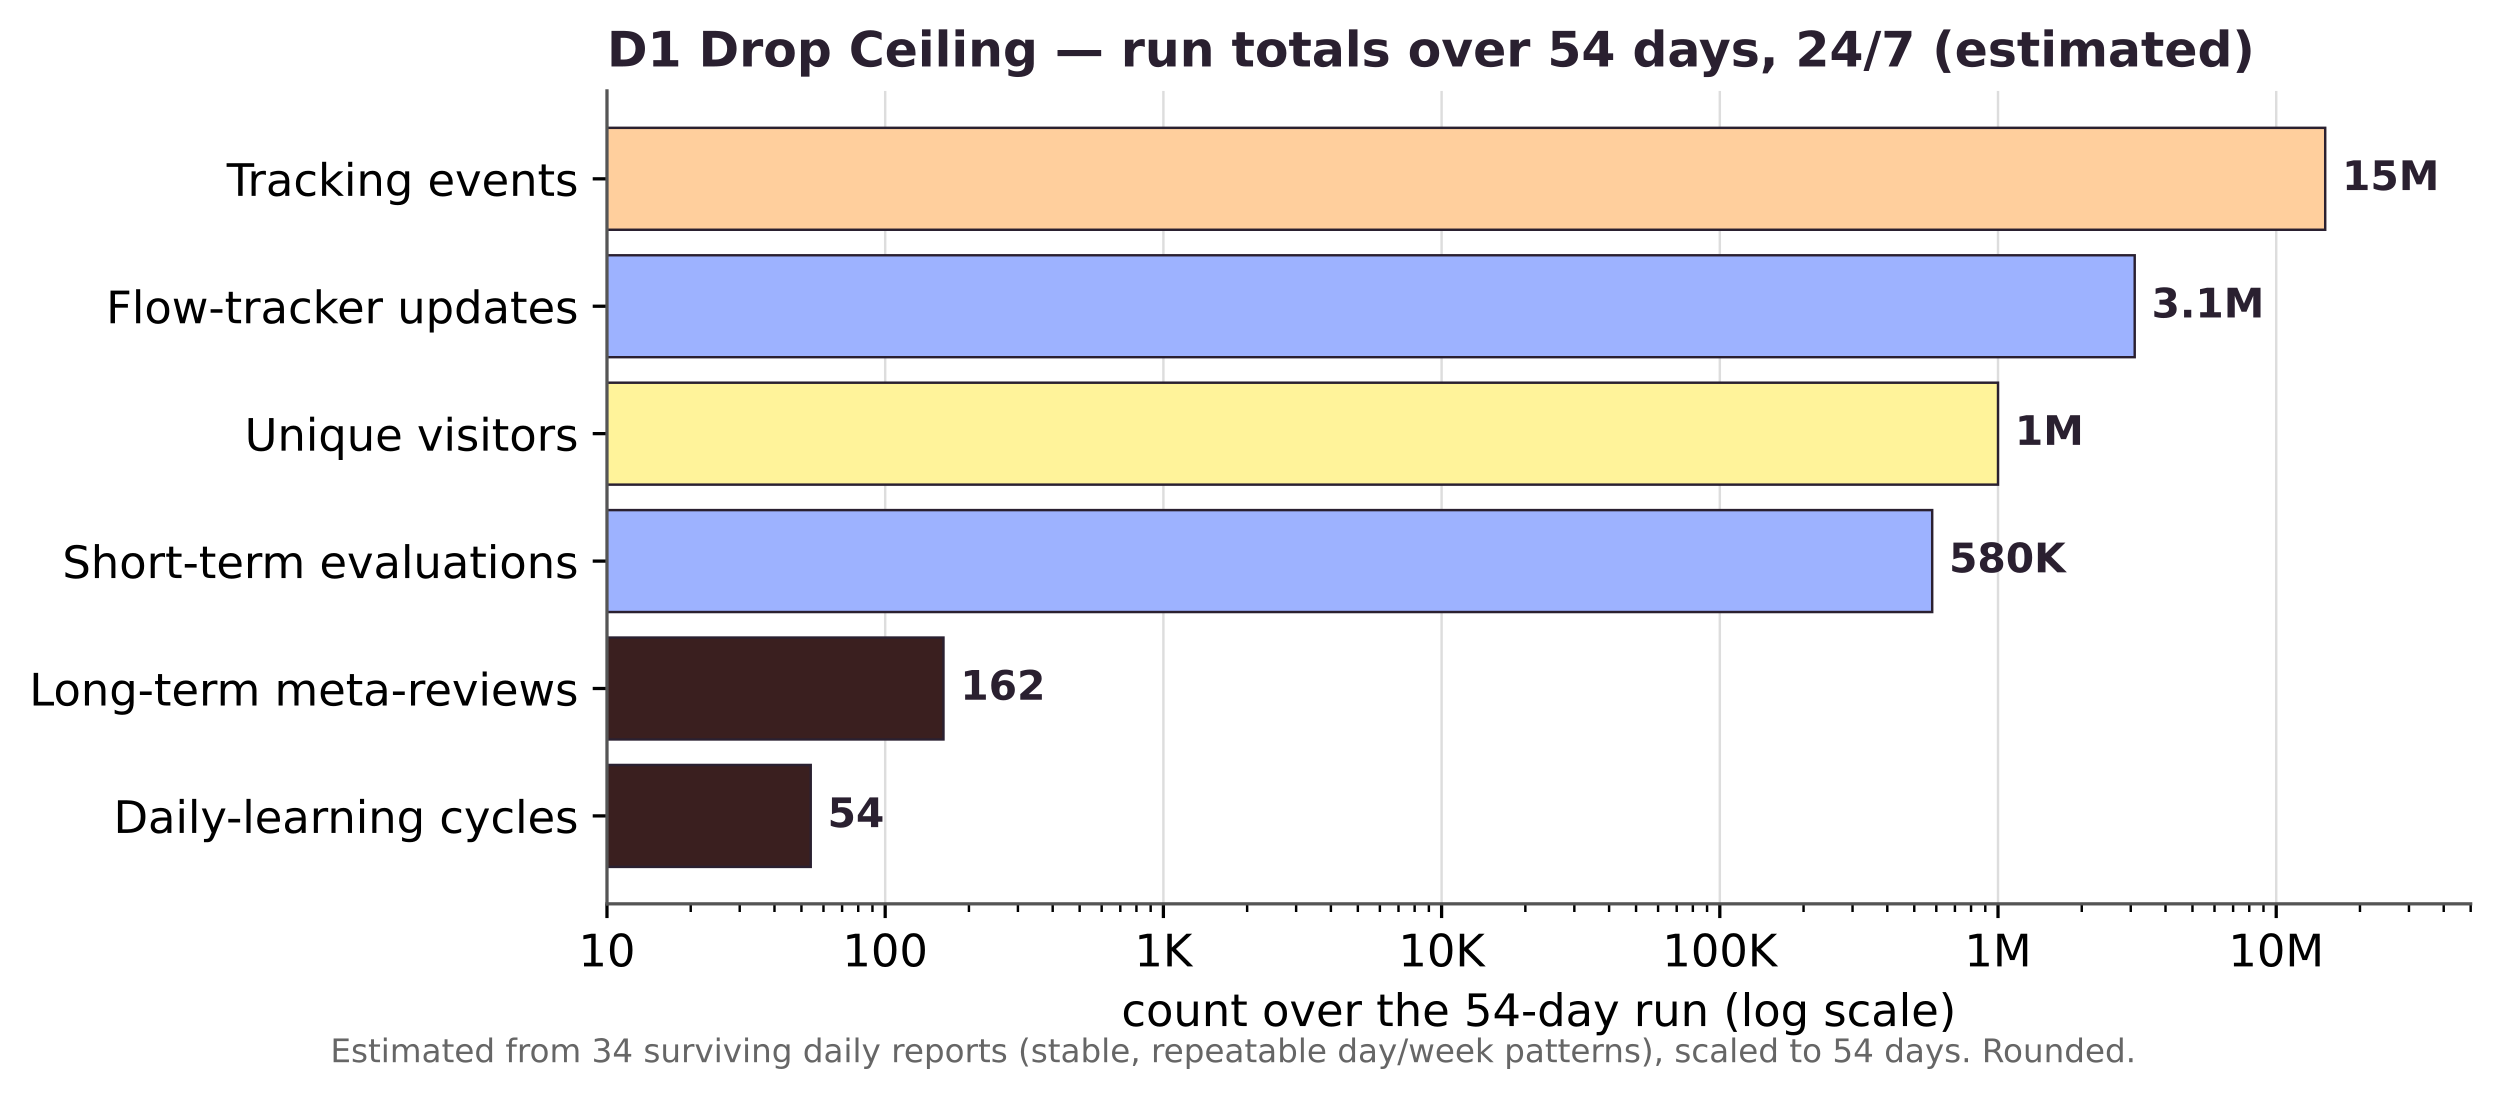
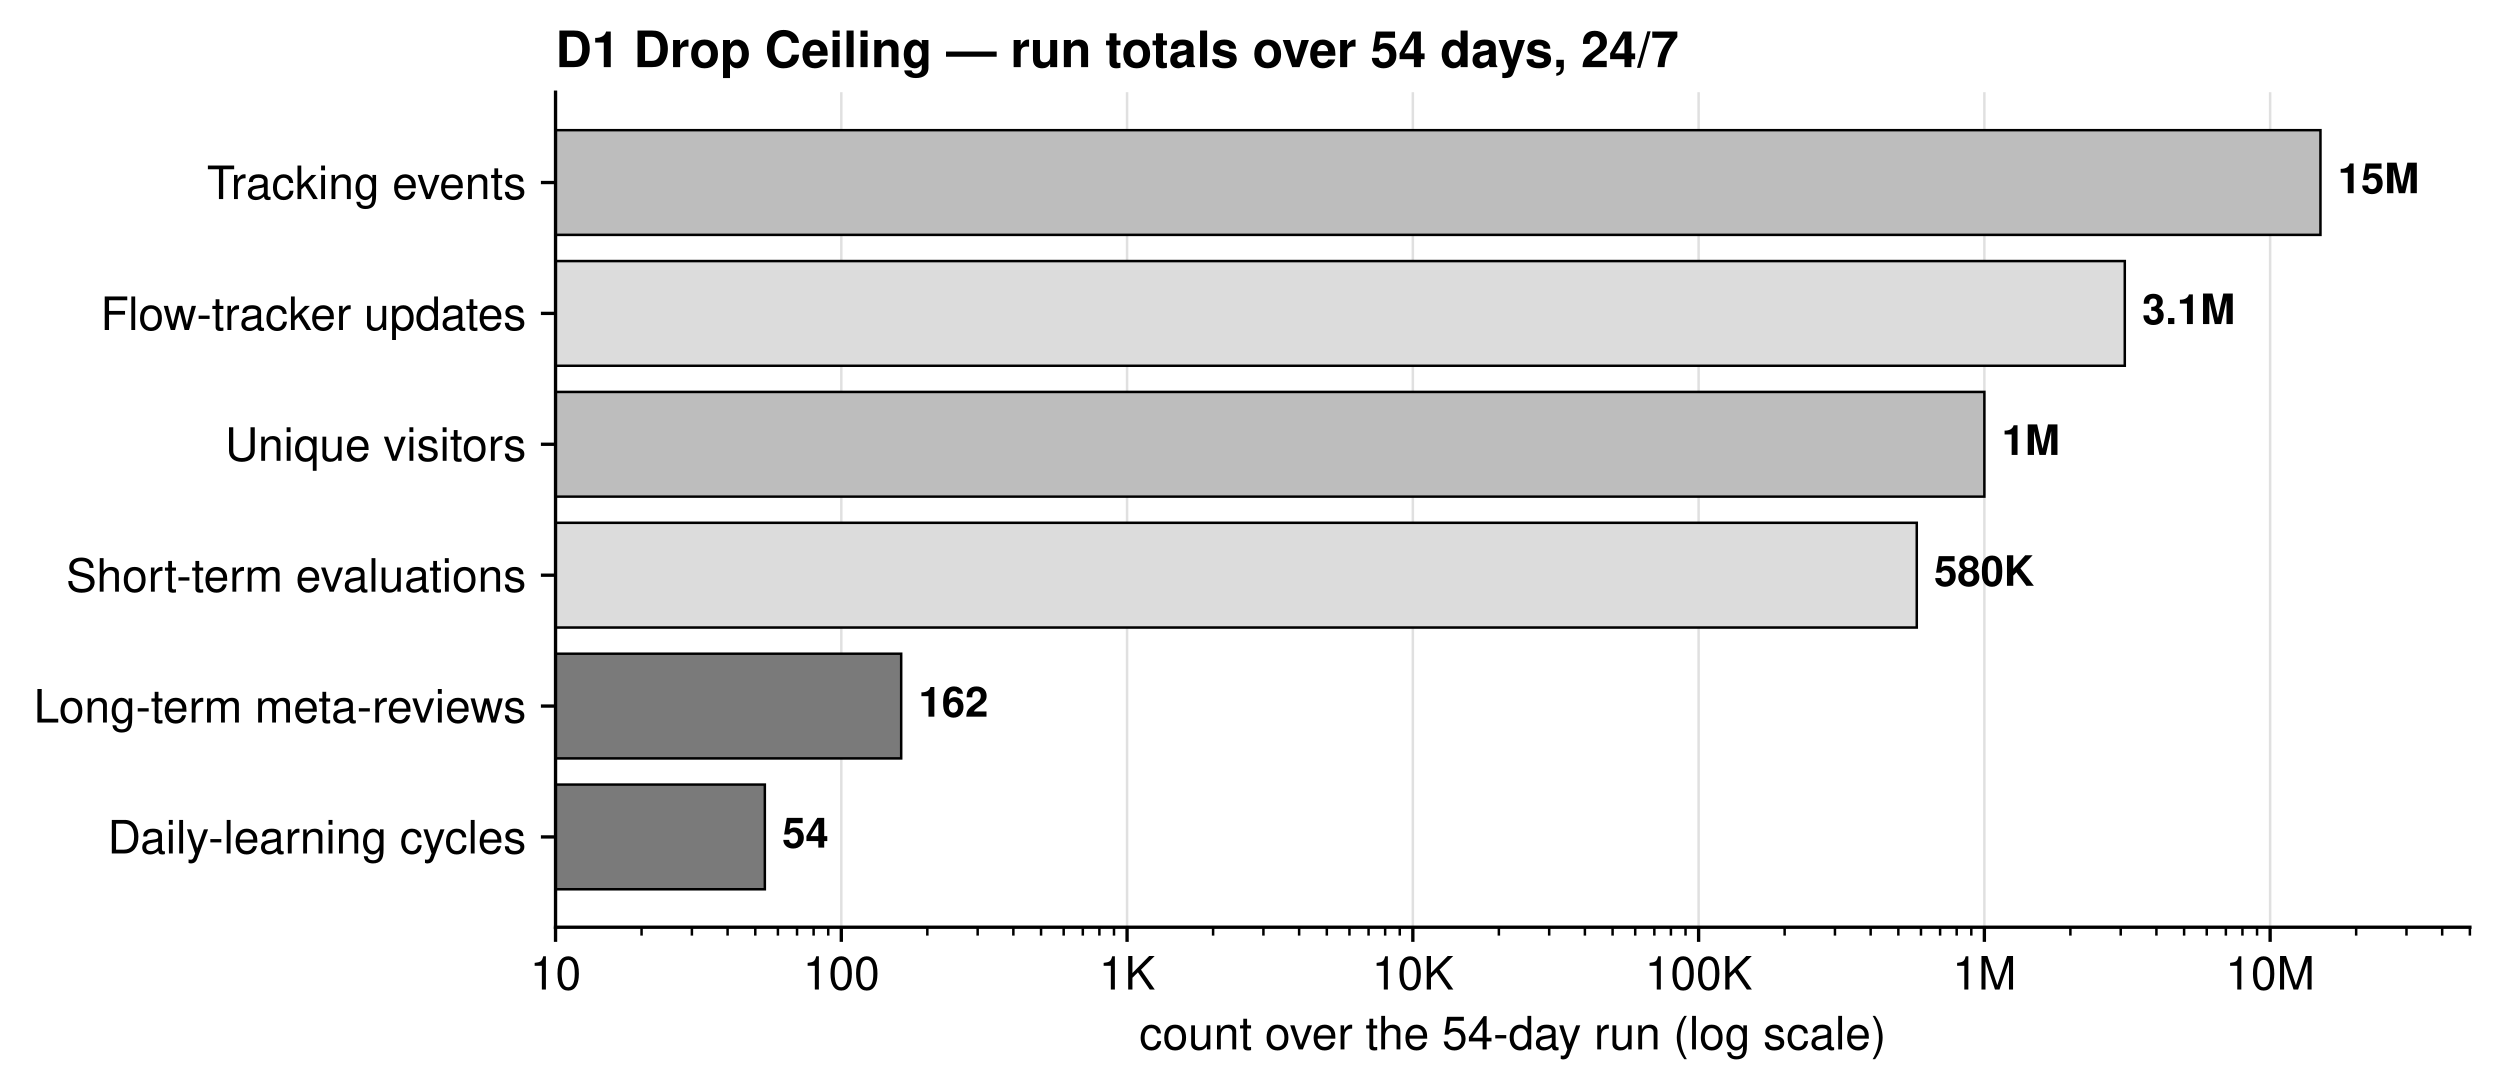
- <svg xmlns="http://www.w3.org/2000/svg" xmlns:xlink="http://www.w3.org/1999/xlink" width="613.78pt" height="269.646pt" viewBox="0 0 613.78 269.646" version="1.1">
+ <svg xmlns="http://www.w3.org/2000/svg" xmlns:xlink="http://www.w3.org/1999/xlink" width="597.545pt" height="260.464pt" viewBox="0 0 597.545 260.464" version="1.1">
  <defs>
    <style type="text/css">*{stroke-linejoin: round; stroke-linecap: butt}</style>
  </defs>
  <g id="figure_1">
    <g id="patch_1">
-       <path d="M 0 269.646  L 613.78 269.646  L 613.78 0  L 0 0  L 0 269.646  z " style="fill: none" />
+       <path d="M 0 260.464  L 597.545 260.464  L 597.545 0  L 0 0  L 0 260.464  z " style="fill: none" />
    </g>
    <g id="axes_1">
      <g id="patch_2">
-         <path d="M 149.02 221.902  L 606.58 221.902  L 606.58 22.318  L 149.02 22.318  L 149.02 221.902  z " style="fill: none" />
+         <path d="M 132.785 221.626  L 590.345 221.626  L 590.345 22.043  L 132.785 22.043  L 132.785 221.626  z " style="fill: none" />
      </g>
      <g id="matplotlib.axis_1">
        <g id="xtick_1">
          <g id="line2d_1">
-             <path d="M 149.02 221.902  L 149.02 22.318  " clip-path="url(#p3f8fee17a5)" style="fill: none; stroke: #dddddd; stroke-width: 0.6; stroke-linecap: square" />
+             <path d="M 132.785 221.626  L 132.785 22.043  " clip-path="url(#p47de873203)" style="fill: none; stroke: #e0e0e0; stroke-width: 0.6; stroke-linecap: square" />
          </g>
          <g id="line2d_2">
            <defs>
-               <path id="m517960b50e" d="M 0 0  L 0 3.5  " style="stroke: #000000; stroke-width: 0.8" />
+               <path id="ma22935eefb" d="M 0 0  L 0 3.5  " style="stroke: #000000; stroke-width: 0.8" />
            </defs>
            <g>
-               <use xlink:href="#m517960b50e" x="149.02" y="221.902" style="stroke: #000000; stroke-width: 0.8" />
+               <use xlink:href="#ma22935eefb" x="132.785" y="221.626" style="stroke: #000000; stroke-width: 0.8" />
            </g>
          </g>
          <g id="text_1">
-             <text style="font: 11px 'DejaVu Sans'; text-anchor: middle" x="149.02" y="237.26" transform="rotate(-0 149.0205 237.2604)">10</text>
+             <text style="font: 11px 'Helvetica'; text-anchor: middle" x="132.785" y="236.517" transform="rotate(-0 132.7852 236.5173)">10</text>
          </g>
        </g>
        <g id="xtick_2">
          <g id="line2d_3">
-             <path d="M 217.324 221.902  L 217.324 22.318  " clip-path="url(#p3f8fee17a5)" style="fill: none; stroke: #dddddd; stroke-width: 0.6; stroke-linecap: square" />
+             <path d="M 201.088 221.626  L 201.088 22.043  " clip-path="url(#p47de873203)" style="fill: none; stroke: #e0e0e0; stroke-width: 0.6; stroke-linecap: square" />
          </g>
          <g id="line2d_4">
            <g>
-               <use xlink:href="#m517960b50e" x="217.324" y="221.902" style="stroke: #000000; stroke-width: 0.8" />
+               <use xlink:href="#ma22935eefb" x="201.088" y="221.626" style="stroke: #000000; stroke-width: 0.8" />
            </g>
          </g>
          <g id="text_2">
-             <text style="font: 11px 'DejaVu Sans'; text-anchor: middle" x="217.324" y="237.26" transform="rotate(-0 217.3235 237.2604)">100</text>
+             <text style="font: 11px 'Helvetica'; text-anchor: middle" x="201.088" y="236.517" transform="rotate(-0 201.0882 236.5173)">100</text>
          </g>
        </g>
        <g id="xtick_3">
          <g id="line2d_5">
-             <path d="M 285.627 221.902  L 285.627 22.318  " clip-path="url(#p3f8fee17a5)" style="fill: none; stroke: #dddddd; stroke-width: 0.6; stroke-linecap: square" />
+             <path d="M 269.391 221.626  L 269.391 22.043  " clip-path="url(#p47de873203)" style="fill: none; stroke: #e0e0e0; stroke-width: 0.6; stroke-linecap: square" />
          </g>
          <g id="line2d_6">
            <g>
-               <use xlink:href="#m517960b50e" x="285.627" y="221.902" style="stroke: #000000; stroke-width: 0.8" />
+               <use xlink:href="#ma22935eefb" x="269.391" y="221.626" style="stroke: #000000; stroke-width: 0.8" />
            </g>
          </g>
          <g id="text_3">
-             <text style="font: 11px 'DejaVu Sans'; text-anchor: middle" x="285.627" y="237.26" transform="rotate(-0 285.6265 237.2604)">1K</text>
+             <text style="font: 11px 'Helvetica'; text-anchor: middle" x="269.391" y="236.517" transform="rotate(-0 269.3912 236.5173)">1K</text>
          </g>
        </g>
        <g id="xtick_4">
          <g id="line2d_7">
-             <path d="M 353.93 221.902  L 353.93 22.318  " clip-path="url(#p3f8fee17a5)" style="fill: none; stroke: #dddddd; stroke-width: 0.6; stroke-linecap: square" />
+             <path d="M 337.694 221.626  L 337.694 22.043  " clip-path="url(#p47de873203)" style="fill: none; stroke: #e0e0e0; stroke-width: 0.6; stroke-linecap: square" />
          </g>
          <g id="line2d_8">
            <g>
-               <use xlink:href="#m517960b50e" x="353.93" y="221.902" style="stroke: #000000; stroke-width: 0.8" />
+               <use xlink:href="#ma22935eefb" x="337.694" y="221.626" style="stroke: #000000; stroke-width: 0.8" />
            </g>
          </g>
          <g id="text_4">
-             <text style="font: 11px 'DejaVu Sans'; text-anchor: middle" x="353.93" y="237.26" transform="rotate(-0 353.9296 237.2604)">10K</text>
+             <text style="font: 11px 'Helvetica'; text-anchor: middle" x="337.694" y="236.517" transform="rotate(-0 337.6943 236.5173)">10K</text>
          </g>
        </g>
        <g id="xtick_5">
          <g id="line2d_9">
-             <path d="M 422.233 221.902  L 422.233 22.318  " clip-path="url(#p3f8fee17a5)" style="fill: none; stroke: #dddddd; stroke-width: 0.6; stroke-linecap: square" />
+             <path d="M 405.997 221.626  L 405.997 22.043  " clip-path="url(#p47de873203)" style="fill: none; stroke: #e0e0e0; stroke-width: 0.6; stroke-linecap: square" />
          </g>
          <g id="line2d_10">
            <g>
-               <use xlink:href="#m517960b50e" x="422.233" y="221.902" style="stroke: #000000; stroke-width: 0.8" />
+               <use xlink:href="#ma22935eefb" x="405.997" y="221.626" style="stroke: #000000; stroke-width: 0.8" />
            </g>
          </g>
          <g id="text_5">
-             <text style="font: 11px 'DejaVu Sans'; text-anchor: middle" x="422.233" y="237.26" transform="rotate(-0 422.2326 237.2604)">100K</text>
+             <text style="font: 11px 'Helvetica'; text-anchor: middle" x="405.997" y="236.517" transform="rotate(-0 405.9973 236.5173)">100K</text>
          </g>
        </g>
        <g id="xtick_6">
          <g id="line2d_11">
-             <path d="M 490.536 221.902  L 490.536 22.318  " clip-path="url(#p3f8fee17a5)" style="fill: none; stroke: #dddddd; stroke-width: 0.6; stroke-linecap: square" />
+             <path d="M 474.3 221.626  L 474.3 22.043  " clip-path="url(#p47de873203)" style="fill: none; stroke: #e0e0e0; stroke-width: 0.6; stroke-linecap: square" />
          </g>
          <g id="line2d_12">
            <g>
-               <use xlink:href="#m517960b50e" x="490.536" y="221.902" style="stroke: #000000; stroke-width: 0.8" />
+               <use xlink:href="#ma22935eefb" x="474.3" y="221.626" style="stroke: #000000; stroke-width: 0.8" />
            </g>
          </g>
          <g id="text_6">
-             <text style="font: 11px 'DejaVu Sans'; text-anchor: middle" x="490.536" y="237.26" transform="rotate(-0 490.5357 237.2604)">1M</text>
+             <text style="font: 11px 'Helvetica'; text-anchor: middle" x="474.3" y="236.517" transform="rotate(-0 474.3003 236.5173)">1M</text>
          </g>
        </g>
        <g id="xtick_7">
          <g id="line2d_13">
-             <path d="M 558.839 221.902  L 558.839 22.318  " clip-path="url(#p3f8fee17a5)" style="fill: none; stroke: #dddddd; stroke-width: 0.6; stroke-linecap: square" />
+             <path d="M 542.603 221.626  L 542.603 22.043  " clip-path="url(#p47de873203)" style="fill: none; stroke: #e0e0e0; stroke-width: 0.6; stroke-linecap: square" />
          </g>
          <g id="line2d_14">
            <g>
-               <use xlink:href="#m517960b50e" x="558.839" y="221.902" style="stroke: #000000; stroke-width: 0.8" />
+               <use xlink:href="#ma22935eefb" x="542.603" y="221.626" style="stroke: #000000; stroke-width: 0.8" />
            </g>
          </g>
          <g id="text_7">
-             <text style="font: 11px 'DejaVu Sans'; text-anchor: middle" x="558.839" y="237.26" transform="rotate(-0 558.8387 237.2604)">10M</text>
+             <text style="font: 11px 'Helvetica'; text-anchor: middle" x="542.603" y="236.517" transform="rotate(-0 542.6034 236.5173)">10M</text>
          </g>
        </g>
        <g id="xtick_8">
          <g id="line2d_15">
            <defs>
-               <path id="m221839510a" d="M 0 0  L 0 2  " style="stroke: #000000; stroke-width: 0.6" />
+               <path id="m57dfa72555" d="M 0 0  L 0 2  " style="stroke: #000000; stroke-width: 0.6" />
            </defs>
            <g>
-               <use xlink:href="#m221839510a" x="169.582" y="221.902" style="stroke: #000000; stroke-width: 0.6" />
+               <use xlink:href="#m57dfa72555" x="153.346" y="221.626" style="stroke: #000000; stroke-width: 0.6" />
            </g>
          </g>
        </g>
        <g id="xtick_9">
          <g id="line2d_16">
            <g>
-               <use xlink:href="#m221839510a" x="181.609" y="221.902" style="stroke: #000000; stroke-width: 0.6" />
+               <use xlink:href="#m57dfa72555" x="165.374" y="221.626" style="stroke: #000000; stroke-width: 0.6" />
            </g>
          </g>
        </g>
        <g id="xtick_10">
          <g id="line2d_17">
            <g>
-               <use xlink:href="#m221839510a" x="190.143" y="221.902" style="stroke: #000000; stroke-width: 0.6" />
+               <use xlink:href="#m57dfa72555" x="173.908" y="221.626" style="stroke: #000000; stroke-width: 0.6" />
            </g>
          </g>
        </g>
        <g id="xtick_11">
          <g id="line2d_18">
            <g>
-               <use xlink:href="#m221839510a" x="196.762" y="221.902" style="stroke: #000000; stroke-width: 0.6" />
+               <use xlink:href="#m57dfa72555" x="180.527" y="221.626" style="stroke: #000000; stroke-width: 0.6" />
            </g>
          </g>
        </g>
        <g id="xtick_12">
          <g id="line2d_19">
            <g>
-               <use xlink:href="#m221839510a" x="202.171" y="221.902" style="stroke: #000000; stroke-width: 0.6" />
+               <use xlink:href="#m57dfa72555" x="185.935" y="221.626" style="stroke: #000000; stroke-width: 0.6" />
            </g>
          </g>
        </g>
        <g id="xtick_13">
          <g id="line2d_20">
            <g>
-               <use xlink:href="#m221839510a" x="206.743" y="221.902" style="stroke: #000000; stroke-width: 0.6" />
+               <use xlink:href="#m57dfa72555" x="190.508" y="221.626" style="stroke: #000000; stroke-width: 0.6" />
            </g>
          </g>
        </g>
        <g id="xtick_14">
          <g id="line2d_21">
            <g>
-               <use xlink:href="#m221839510a" x="210.704" y="221.902" style="stroke: #000000; stroke-width: 0.6" />
+               <use xlink:href="#m57dfa72555" x="194.469" y="221.626" style="stroke: #000000; stroke-width: 0.6" />
            </g>
          </g>
        </g>
        <g id="xtick_15">
          <g id="line2d_22">
            <g>
-               <use xlink:href="#m221839510a" x="214.198" y="221.902" style="stroke: #000000; stroke-width: 0.6" />
+               <use xlink:href="#m57dfa72555" x="197.963" y="221.626" style="stroke: #000000; stroke-width: 0.6" />
            </g>
          </g>
        </g>
        <g id="xtick_16">
          <g id="line2d_23">
            <g>
-               <use xlink:href="#m221839510a" x="237.885" y="221.902" style="stroke: #000000; stroke-width: 0.6" />
+               <use xlink:href="#m57dfa72555" x="221.649" y="221.626" style="stroke: #000000; stroke-width: 0.6" />
            </g>
          </g>
        </g>
        <g id="xtick_17">
          <g id="line2d_24">
            <g>
-               <use xlink:href="#m221839510a" x="249.912" y="221.902" style="stroke: #000000; stroke-width: 0.6" />
+               <use xlink:href="#m57dfa72555" x="233.677" y="221.626" style="stroke: #000000; stroke-width: 0.6" />
            </g>
          </g>
        </g>
        <g id="xtick_18">
          <g id="line2d_25">
            <g>
-               <use xlink:href="#m221839510a" x="258.446" y="221.902" style="stroke: #000000; stroke-width: 0.6" />
+               <use xlink:href="#m57dfa72555" x="242.211" y="221.626" style="stroke: #000000; stroke-width: 0.6" />
            </g>
          </g>
        </g>
        <g id="xtick_19">
          <g id="line2d_26">
            <g>
-               <use xlink:href="#m221839510a" x="265.065" y="221.902" style="stroke: #000000; stroke-width: 0.6" />
+               <use xlink:href="#m57dfa72555" x="248.83" y="221.626" style="stroke: #000000; stroke-width: 0.6" />
            </g>
          </g>
        </g>
        <g id="xtick_20">
          <g id="line2d_27">
            <g>
-               <use xlink:href="#m221839510a" x="270.474" y="221.902" style="stroke: #000000; stroke-width: 0.6" />
+               <use xlink:href="#m57dfa72555" x="254.238" y="221.626" style="stroke: #000000; stroke-width: 0.6" />
            </g>
          </g>
        </g>
        <g id="xtick_21">
          <g id="line2d_28">
            <g>
-               <use xlink:href="#m221839510a" x="275.046" y="221.902" style="stroke: #000000; stroke-width: 0.6" />
+               <use xlink:href="#m57dfa72555" x="258.811" y="221.626" style="stroke: #000000; stroke-width: 0.6" />
            </g>
          </g>
        </g>
        <g id="xtick_22">
          <g id="line2d_29">
            <g>
-               <use xlink:href="#m221839510a" x="279.007" y="221.902" style="stroke: #000000; stroke-width: 0.6" />
+               <use xlink:href="#m57dfa72555" x="262.772" y="221.626" style="stroke: #000000; stroke-width: 0.6" />
            </g>
          </g>
        </g>
        <g id="xtick_23">
          <g id="line2d_30">
            <g>
-               <use xlink:href="#m221839510a" x="282.501" y="221.902" style="stroke: #000000; stroke-width: 0.6" />
+               <use xlink:href="#m57dfa72555" x="266.266" y="221.626" style="stroke: #000000; stroke-width: 0.6" />
            </g>
          </g>
        </g>
        <g id="xtick_24">
          <g id="line2d_31">
            <g>
-               <use xlink:href="#m221839510a" x="306.188" y="221.902" style="stroke: #000000; stroke-width: 0.6" />
+               <use xlink:href="#m57dfa72555" x="289.952" y="221.626" style="stroke: #000000; stroke-width: 0.6" />
            </g>
          </g>
        </g>
        <g id="xtick_25">
          <g id="line2d_32">
            <g>
-               <use xlink:href="#m221839510a" x="318.215" y="221.902" style="stroke: #000000; stroke-width: 0.6" />
+               <use xlink:href="#m57dfa72555" x="301.98" y="221.626" style="stroke: #000000; stroke-width: 0.6" />
            </g>
          </g>
        </g>
        <g id="xtick_26">
          <g id="line2d_33">
            <g>
-               <use xlink:href="#m221839510a" x="326.749" y="221.902" style="stroke: #000000; stroke-width: 0.6" />
+               <use xlink:href="#m57dfa72555" x="310.514" y="221.626" style="stroke: #000000; stroke-width: 0.6" />
            </g>
          </g>
        </g>
        <g id="xtick_27">
          <g id="line2d_34">
            <g>
-               <use xlink:href="#m221839510a" x="333.368" y="221.902" style="stroke: #000000; stroke-width: 0.6" />
+               <use xlink:href="#m57dfa72555" x="317.133" y="221.626" style="stroke: #000000; stroke-width: 0.6" />
            </g>
          </g>
        </g>
        <g id="xtick_28">
          <g id="line2d_35">
            <g>
-               <use xlink:href="#m221839510a" x="338.777" y="221.902" style="stroke: #000000; stroke-width: 0.6" />
+               <use xlink:href="#m57dfa72555" x="322.541" y="221.626" style="stroke: #000000; stroke-width: 0.6" />
            </g>
          </g>
        </g>
        <g id="xtick_29">
          <g id="line2d_36">
            <g>
-               <use xlink:href="#m221839510a" x="343.349" y="221.902" style="stroke: #000000; stroke-width: 0.6" />
+               <use xlink:href="#m57dfa72555" x="327.114" y="221.626" style="stroke: #000000; stroke-width: 0.6" />
            </g>
          </g>
        </g>
        <g id="xtick_30">
          <g id="line2d_37">
            <g>
-               <use xlink:href="#m221839510a" x="347.31" y="221.902" style="stroke: #000000; stroke-width: 0.6" />
+               <use xlink:href="#m57dfa72555" x="331.075" y="221.626" style="stroke: #000000; stroke-width: 0.6" />
            </g>
          </g>
        </g>
        <g id="xtick_31">
          <g id="line2d_38">
            <g>
-               <use xlink:href="#m221839510a" x="350.804" y="221.902" style="stroke: #000000; stroke-width: 0.6" />
+               <use xlink:href="#m57dfa72555" x="334.569" y="221.626" style="stroke: #000000; stroke-width: 0.6" />
            </g>
          </g>
        </g>
        <g id="xtick_32">
          <g id="line2d_39">
            <g>
-               <use xlink:href="#m221839510a" x="374.491" y="221.902" style="stroke: #000000; stroke-width: 0.6" />
+               <use xlink:href="#m57dfa72555" x="358.256" y="221.626" style="stroke: #000000; stroke-width: 0.6" />
            </g>
          </g>
        </g>
        <g id="xtick_33">
          <g id="line2d_40">
            <g>
-               <use xlink:href="#m221839510a" x="386.518" y="221.902" style="stroke: #000000; stroke-width: 0.6" />
+               <use xlink:href="#m57dfa72555" x="370.283" y="221.626" style="stroke: #000000; stroke-width: 0.6" />
            </g>
          </g>
        </g>
        <g id="xtick_34">
          <g id="line2d_41">
            <g>
-               <use xlink:href="#m221839510a" x="395.052" y="221.902" style="stroke: #000000; stroke-width: 0.6" />
+               <use xlink:href="#m57dfa72555" x="378.817" y="221.626" style="stroke: #000000; stroke-width: 0.6" />
            </g>
          </g>
        </g>
        <g id="xtick_35">
          <g id="line2d_42">
            <g>
-               <use xlink:href="#m221839510a" x="401.671" y="221.902" style="stroke: #000000; stroke-width: 0.6" />
+               <use xlink:href="#m57dfa72555" x="385.436" y="221.626" style="stroke: #000000; stroke-width: 0.6" />
            </g>
          </g>
        </g>
        <g id="xtick_36">
          <g id="line2d_43">
            <g>
-               <use xlink:href="#m221839510a" x="407.08" y="221.902" style="stroke: #000000; stroke-width: 0.6" />
+               <use xlink:href="#m57dfa72555" x="390.844" y="221.626" style="stroke: #000000; stroke-width: 0.6" />
            </g>
          </g>
        </g>
        <g id="xtick_37">
          <g id="line2d_44">
            <g>
-               <use xlink:href="#m221839510a" x="411.652" y="221.902" style="stroke: #000000; stroke-width: 0.6" />
+               <use xlink:href="#m57dfa72555" x="395.417" y="221.626" style="stroke: #000000; stroke-width: 0.6" />
            </g>
          </g>
        </g>
        <g id="xtick_38">
          <g id="line2d_45">
            <g>
-               <use xlink:href="#m221839510a" x="415.613" y="221.902" style="stroke: #000000; stroke-width: 0.6" />
+               <use xlink:href="#m57dfa72555" x="399.378" y="221.626" style="stroke: #000000; stroke-width: 0.6" />
            </g>
          </g>
        </g>
        <g id="xtick_39">
          <g id="line2d_46">
            <g>
-               <use xlink:href="#m221839510a" x="419.107" y="221.902" style="stroke: #000000; stroke-width: 0.6" />
+               <use xlink:href="#m57dfa72555" x="402.872" y="221.626" style="stroke: #000000; stroke-width: 0.6" />
            </g>
          </g>
        </g>
        <g id="xtick_40">
          <g id="line2d_47">
            <g>
-               <use xlink:href="#m221839510a" x="442.794" y="221.902" style="stroke: #000000; stroke-width: 0.6" />
+               <use xlink:href="#m57dfa72555" x="426.559" y="221.626" style="stroke: #000000; stroke-width: 0.6" />
            </g>
          </g>
        </g>
        <g id="xtick_41">
          <g id="line2d_48">
            <g>
-               <use xlink:href="#m221839510a" x="454.821" y="221.902" style="stroke: #000000; stroke-width: 0.6" />
+               <use xlink:href="#m57dfa72555" x="438.586" y="221.626" style="stroke: #000000; stroke-width: 0.6" />
            </g>
          </g>
        </g>
        <g id="xtick_42">
          <g id="line2d_49">
            <g>
-               <use xlink:href="#m221839510a" x="463.355" y="221.902" style="stroke: #000000; stroke-width: 0.6" />
+               <use xlink:href="#m57dfa72555" x="447.12" y="221.626" style="stroke: #000000; stroke-width: 0.6" />
            </g>
          </g>
        </g>
        <g id="xtick_43">
          <g id="line2d_50">
            <g>
-               <use xlink:href="#m221839510a" x="469.974" y="221.902" style="stroke: #000000; stroke-width: 0.6" />
+               <use xlink:href="#m57dfa72555" x="453.739" y="221.626" style="stroke: #000000; stroke-width: 0.6" />
            </g>
          </g>
        </g>
        <g id="xtick_44">
          <g id="line2d_51">
            <g>
-               <use xlink:href="#m221839510a" x="475.383" y="221.902" style="stroke: #000000; stroke-width: 0.6" />
+               <use xlink:href="#m57dfa72555" x="459.147" y="221.626" style="stroke: #000000; stroke-width: 0.6" />
            </g>
          </g>
        </g>
        <g id="xtick_45">
          <g id="line2d_52">
            <g>
-               <use xlink:href="#m221839510a" x="479.955" y="221.902" style="stroke: #000000; stroke-width: 0.6" />
+               <use xlink:href="#m57dfa72555" x="463.72" y="221.626" style="stroke: #000000; stroke-width: 0.6" />
            </g>
          </g>
        </g>
        <g id="xtick_46">
          <g id="line2d_53">
            <g>
-               <use xlink:href="#m221839510a" x="483.916" y="221.902" style="stroke: #000000; stroke-width: 0.6" />
+               <use xlink:href="#m57dfa72555" x="467.681" y="221.626" style="stroke: #000000; stroke-width: 0.6" />
            </g>
          </g>
        </g>
        <g id="xtick_47">
          <g id="line2d_54">
            <g>
-               <use xlink:href="#m221839510a" x="487.41" y="221.902" style="stroke: #000000; stroke-width: 0.6" />
+               <use xlink:href="#m57dfa72555" x="471.175" y="221.626" style="stroke: #000000; stroke-width: 0.6" />
            </g>
          </g>
        </g>
        <g id="xtick_48">
          <g id="line2d_55">
            <g>
-               <use xlink:href="#m221839510a" x="511.097" y="221.902" style="stroke: #000000; stroke-width: 0.6" />
+               <use xlink:href="#m57dfa72555" x="494.862" y="221.626" style="stroke: #000000; stroke-width: 0.6" />
            </g>
          </g>
        </g>
        <g id="xtick_49">
          <g id="line2d_56">
            <g>
-               <use xlink:href="#m221839510a" x="523.124" y="221.902" style="stroke: #000000; stroke-width: 0.6" />
+               <use xlink:href="#m57dfa72555" x="506.889" y="221.626" style="stroke: #000000; stroke-width: 0.6" />
            </g>
          </g>
        </g>
        <g id="xtick_50">
          <g id="line2d_57">
            <g>
-               <use xlink:href="#m221839510a" x="531.658" y="221.902" style="stroke: #000000; stroke-width: 0.6" />
+               <use xlink:href="#m57dfa72555" x="515.423" y="221.626" style="stroke: #000000; stroke-width: 0.6" />
            </g>
          </g>
        </g>
        <g id="xtick_51">
          <g id="line2d_58">
            <g>
-               <use xlink:href="#m221839510a" x="538.277" y="221.902" style="stroke: #000000; stroke-width: 0.6" />
+               <use xlink:href="#m57dfa72555" x="522.042" y="221.626" style="stroke: #000000; stroke-width: 0.6" />
            </g>
          </g>
        </g>
        <g id="xtick_52">
          <g id="line2d_59">
            <g>
-               <use xlink:href="#m221839510a" x="543.686" y="221.902" style="stroke: #000000; stroke-width: 0.6" />
+               <use xlink:href="#m57dfa72555" x="527.45" y="221.626" style="stroke: #000000; stroke-width: 0.6" />
            </g>
          </g>
        </g>
        <g id="xtick_53">
          <g id="line2d_60">
            <g>
-               <use xlink:href="#m221839510a" x="548.258" y="221.902" style="stroke: #000000; stroke-width: 0.6" />
+               <use xlink:href="#m57dfa72555" x="532.023" y="221.626" style="stroke: #000000; stroke-width: 0.6" />
            </g>
          </g>
        </g>
        <g id="xtick_54">
          <g id="line2d_61">
            <g>
-               <use xlink:href="#m221839510a" x="552.219" y="221.902" style="stroke: #000000; stroke-width: 0.6" />
+               <use xlink:href="#m57dfa72555" x="535.984" y="221.626" style="stroke: #000000; stroke-width: 0.6" />
            </g>
          </g>
        </g>
        <g id="xtick_55">
          <g id="line2d_62">
            <g>
-               <use xlink:href="#m221839510a" x="555.713" y="221.902" style="stroke: #000000; stroke-width: 0.6" />
+               <use xlink:href="#m57dfa72555" x="539.478" y="221.626" style="stroke: #000000; stroke-width: 0.6" />
            </g>
          </g>
        </g>
        <g id="xtick_56">
          <g id="line2d_63">
            <g>
-               <use xlink:href="#m221839510a" x="579.4" y="221.902" style="stroke: #000000; stroke-width: 0.6" />
+               <use xlink:href="#m57dfa72555" x="563.165" y="221.626" style="stroke: #000000; stroke-width: 0.6" />
            </g>
          </g>
        </g>
        <g id="xtick_57">
          <g id="line2d_64">
            <g>
-               <use xlink:href="#m221839510a" x="591.428" y="221.902" style="stroke: #000000; stroke-width: 0.6" />
+               <use xlink:href="#m57dfa72555" x="575.192" y="221.626" style="stroke: #000000; stroke-width: 0.6" />
            </g>
          </g>
        </g>
        <g id="xtick_58">
          <g id="line2d_65">
            <g>
-               <use xlink:href="#m221839510a" x="599.961" y="221.902" style="stroke: #000000; stroke-width: 0.6" />
+               <use xlink:href="#m57dfa72555" x="583.726" y="221.626" style="stroke: #000000; stroke-width: 0.6" />
            </g>
          </g>
        </g>
        <g id="xtick_59">
          <g id="line2d_66">
            <g>
-               <use xlink:href="#m221839510a" x="606.58" y="221.902" style="stroke: #000000; stroke-width: 0.6" />
+               <use xlink:href="#m57dfa72555" x="590.345" y="221.626" style="stroke: #000000; stroke-width: 0.6" />
            </g>
          </g>
        </g>
        <g id="text_8">
-           <text style="font: 11px 'DejaVu Sans'; text-anchor: middle" x="377.8" y="251.906" transform="rotate(-0 377.8005 251.9063)">count over the 54-day run  (log scale)</text>
+           <text style="font: 11px 'Helvetica'; text-anchor: middle" x="361.565" y="250.83" transform="rotate(-0 361.5652 250.8298)">count over the 54-day run  (log scale)</text>
        </g>
      </g>
      <g id="matplotlib.axis_2">
        <g id="ytick_1">
          <g id="line2d_67">
            <defs>
-               <path id="mb245d601a9" d="M 0 0  L -3.5 0  " style="stroke: #000000; stroke-width: 0.8" />
+               <path id="m3f28a18d5c" d="M 0 0  L -3.5 0  " style="stroke: #000000; stroke-width: 0.8" />
            </defs>
            <g>
-               <use xlink:href="#mb245d601a9" x="149.02" y="200.317" style="stroke: #000000; stroke-width: 0.8" />
+               <use xlink:href="#m3f28a18d5c" x="132.785" y="200.041" style="stroke: #000000; stroke-width: 0.8" />
            </g>
          </g>
          <g id="text_9">
-             <text style="font: 11px 'DejaVu Sans'; text-anchor: end" x="142.02" y="204.496" transform="rotate(-0 142.0205 204.4962)">Daily-learning cycles</text>
+             <text style="font: 11px 'Helvetica'; text-anchor: end" x="125.785" y="203.987" transform="rotate(-0 125.7852 203.9868)">Daily-learning cycles</text>
          </g>
        </g>
        <g id="ytick_2">
          <g id="line2d_68">
            <g>
-               <use xlink:href="#mb245d601a9" x="149.02" y="169.034" style="stroke: #000000; stroke-width: 0.8" />
+               <use xlink:href="#m3f28a18d5c" x="132.785" y="168.759" style="stroke: #000000; stroke-width: 0.8" />
            </g>
          </g>
          <g id="text_10">
-             <text style="font: 11px 'DejaVu Sans'; text-anchor: end" x="142.02" y="173.213" transform="rotate(-0 142.0205 173.2134)">Long-term meta-reviews</text>
+             <text style="font: 11px 'Helvetica'; text-anchor: end" x="125.785" y="172.704" transform="rotate(-0 125.7852 172.704)">Long-term meta-reviews</text>
          </g>
        </g>
        <g id="ytick_3">
          <g id="line2d_69">
            <g>
-               <use xlink:href="#mb245d601a9" x="149.02" y="137.752" style="stroke: #000000; stroke-width: 0.8" />
+               <use xlink:href="#m3f28a18d5c" x="132.785" y="137.476" style="stroke: #000000; stroke-width: 0.8" />
            </g>
          </g>
          <g id="text_11">
-             <text style="font: 11px 'DejaVu Sans'; text-anchor: end" x="142.02" y="141.931" transform="rotate(-0 142.0205 141.9306)">Short-term evaluations</text>
+             <text style="font: 11px 'Helvetica'; text-anchor: end" x="125.785" y="141.421" transform="rotate(-0 125.7852 141.4213)">Short-term evaluations</text>
          </g>
        </g>
        <g id="ytick_4">
          <g id="line2d_70">
            <g>
-               <use xlink:href="#mb245d601a9" x="149.02" y="106.469" style="stroke: #000000; stroke-width: 0.8" />
+               <use xlink:href="#m3f28a18d5c" x="132.785" y="106.193" style="stroke: #000000; stroke-width: 0.8" />
            </g>
          </g>
          <g id="text_12">
-             <text style="font: 11px 'DejaVu Sans'; text-anchor: end" x="142.02" y="110.648" transform="rotate(-0 142.0205 110.6479)">Unique visitors</text>
+             <text style="font: 11px 'Helvetica'; text-anchor: end" x="125.785" y="110.139" transform="rotate(-0 125.7852 110.1385)">Unique visitors</text>
          </g>
        </g>
        <g id="ytick_5">
          <g id="line2d_71">
            <g>
-               <use xlink:href="#mb245d601a9" x="149.02" y="75.186" style="stroke: #000000; stroke-width: 0.8" />
+               <use xlink:href="#m3f28a18d5c" x="132.785" y="74.91" style="stroke: #000000; stroke-width: 0.8" />
            </g>
          </g>
          <g id="text_13">
-             <text style="font: 11px 'DejaVu Sans'; text-anchor: end" x="142.02" y="79.365" transform="rotate(-0 142.0205 79.36513)">Flow-tracker updates</text>
+             <text style="font: 11px 'Helvetica'; text-anchor: end" x="125.785" y="78.869" transform="rotate(-0 125.7852 78.86864)">Flow-tracker updates</text>
          </g>
        </g>
        <g id="ytick_6">
          <g id="line2d_72">
            <g>
-               <use xlink:href="#mb245d601a9" x="149.02" y="43.903" style="stroke: #000000; stroke-width: 0.8" />
+               <use xlink:href="#m3f28a18d5c" x="132.785" y="43.628" style="stroke: #000000; stroke-width: 0.8" />
            </g>
          </g>
          <g id="text_14">
-             <text style="font: 11px 'DejaVu Sans'; text-anchor: end" x="142.02" y="48.082" transform="rotate(-0 142.0205 48.08237)">Tracking events</text>
+             <text style="font: 11px 'Helvetica'; text-anchor: end" x="125.785" y="47.573" transform="rotate(-0 125.7852 47.57299)">Tracking events</text>
          </g>
        </g>
      </g>
      <g id="patch_3">
-         <path d="M -68222.32 212.83  L 199.045 212.83  L 199.045 187.804  L -68222.32 187.804  z " clip-path="url(#p3f8fee17a5)" style="fill: #3a1f1f; stroke: #2a2030; stroke-width: 0.6; stroke-linejoin: miter" />
+         <path d="M -68238.555 212.554  L 182.81 212.554  L 182.81 187.528  L -68238.555 187.528  z " clip-path="url(#p47de873203)" style="fill: #7a7a7a; stroke: #000000; stroke-width: 0.6; stroke-linejoin: miter" />
      </g>
      <g id="patch_4">
-         <path d="M -68222.32 181.547  L 231.634 181.547  L 231.634 156.521  L -68222.32 156.521  z " clip-path="url(#p3f8fee17a5)" style="fill: #3a1f1f; stroke: #2a2030; stroke-width: 0.6; stroke-linejoin: miter" />
+         <path d="M -68238.555 181.272  L 215.399 181.272  L 215.399 156.246  L -68238.555 156.246  z " clip-path="url(#p47de873203)" style="fill: #7a7a7a; stroke: #000000; stroke-width: 0.6; stroke-linejoin: miter" />
      </g>
      <g id="patch_5">
-         <path d="M -68222.32 150.265  L 474.377 150.265  L 474.377 125.238  L -68222.32 125.238  z " clip-path="url(#p3f8fee17a5)" style="fill: #9db2ff; stroke: #2a2030; stroke-width: 0.6; stroke-linejoin: miter" />
+         <path d="M -68238.555 149.989  L 458.142 149.989  L 458.142 124.963  L -68238.555 124.963  z " clip-path="url(#p47de873203)" style="fill: #dcdcdc; stroke: #000000; stroke-width: 0.6; stroke-linejoin: miter" />
      </g>
      <g id="patch_6">
-         <path d="M -68222.32 118.982  L 490.536 118.982  L 490.536 93.956  L -68222.32 93.956  z " clip-path="url(#p3f8fee17a5)" style="fill: #fff39a; stroke: #2a2030; stroke-width: 0.6; stroke-linejoin: miter" />
+         <path d="M -68238.555 118.706  L 474.3 118.706  L 474.3 93.68  L -68238.555 93.68  z " clip-path="url(#p47de873203)" style="fill: #bdbdbd; stroke: #000000; stroke-width: 0.6; stroke-linejoin: miter" />
      </g>
      <g id="patch_7">
-         <path d="M -68222.32 87.699  L 524.097 87.699  L 524.097 62.673  L -68222.32 62.673  z " clip-path="url(#p3f8fee17a5)" style="fill: #9db2ff; stroke: #2a2030; stroke-width: 0.6; stroke-linejoin: miter" />
+         <path d="M -68238.555 87.423  L 507.862 87.423  L 507.862 62.397  L -68238.555 62.397  z " clip-path="url(#p47de873203)" style="fill: #dcdcdc; stroke: #000000; stroke-width: 0.6; stroke-linejoin: miter" />
      </g>
      <g id="patch_8">
-         <path d="M -68222.32 56.416  L 570.866 56.416  L 570.866 31.39  L -68222.32 31.39  z " clip-path="url(#p3f8fee17a5)" style="fill: #ffcf9d; stroke: #2a2030; stroke-width: 0.6; stroke-linejoin: miter" />
+         <path d="M -68238.555 56.141  L 554.631 56.141  L 554.631 31.114  L -68238.555 31.114  z " clip-path="url(#p47de873203)" style="fill: #bdbdbd; stroke: #000000; stroke-width: 0.6; stroke-linejoin: miter" />
      </g>
      <g id="patch_9">
-         <path d="M 149.02 221.902  L 149.02 22.318  " style="fill: none; stroke: #555555; stroke-width: 0.8; stroke-linejoin: miter; stroke-linecap: square" />
+         <path d="M 132.785 221.626  L 132.785 22.043  " style="fill: none; stroke: #000000; stroke-width: 0.8; stroke-linejoin: miter; stroke-linecap: square" />
      </g>
      <g id="patch_10">
-         <path d="M 149.02 221.902  L 606.58 221.902  " style="fill: none; stroke: #555555; stroke-width: 0.8; stroke-linejoin: miter; stroke-linecap: square" />
+         <path d="M 132.785 221.626  L 590.345 221.626  " style="fill: none; stroke: #000000; stroke-width: 0.8; stroke-linejoin: miter; stroke-linecap: square" />
      </g>
      <g id="text_15">
-         <text style="fill: #2a2030; font: 700 10px 'DejaVu Sans'; text-anchor: start" x="203.191" y="203.076" transform="rotate(-0 203.191 203.0764)">54</text>
+         <text style="font: 700 10px 'Helvetica'; text-anchor: start" x="186.956" y="202.586" transform="rotate(-0 186.9557 202.5859)">54</text>
      </g>
      <g id="text_16">
-         <text style="fill: #2a2030; font: 700 10px 'DejaVu Sans'; text-anchor: start" x="235.78" y="171.794" transform="rotate(-0 235.7799 171.7936)">162</text>
+         <text style="font: 700 10px 'Helvetica'; text-anchor: start" x="219.545" y="171.303" transform="rotate(-0 219.5446 171.3032)">162</text>
      </g>
      <g id="text_17">
-         <text style="fill: #2a2030; font: 700 10px 'DejaVu Sans'; text-anchor: start" x="478.523" y="140.511" transform="rotate(-0 478.5229 140.5109)">580K</text>
+         <text style="font: 700 10px 'Helvetica'; text-anchor: start" x="462.288" y="140.02" transform="rotate(-0 462.2876 140.0204)">580K</text>
      </g>
      <g id="text_18">
-         <text style="fill: #2a2030; font: 700 10px 'DejaVu Sans'; text-anchor: start" x="494.682" y="109.228" transform="rotate(-0 494.6815 109.2281)">1M</text>
+         <text style="font: 700 10px 'Helvetica'; text-anchor: start" x="478.446" y="108.738" transform="rotate(-0 478.4462 108.7377)">1M</text>
      </g>
      <g id="text_19">
-         <text style="fill: #2a2030; font: 700 10px 'DejaVu Sans'; text-anchor: start" x="528.243" y="77.945" transform="rotate(-0 528.243 77.94536)">3.1M</text>
+         <text style="font: 700 10px 'Helvetica'; text-anchor: start" x="512.008" y="77.455" transform="rotate(-0 512.0077 77.45489)">3.1M</text>
      </g>
      <g id="text_20">
-         <text style="fill: #2a2030; font: 700 10px 'DejaVu Sans'; text-anchor: start" x="575.012" y="46.663" transform="rotate(-0 575.0121 46.6626)">15M</text>
+         <text style="font: 700 10px 'Helvetica'; text-anchor: start" x="558.777" y="46.172" transform="rotate(-0 558.7768 46.17213)">15M</text>
      </g>
      <g id="text_21">
-         <text style="fill: #2a2030; font: 700 12px 'DejaVu Sans'; text-anchor: start" x="149.02" y="16.318" transform="rotate(-0 149.0205 16.31812)">D1  Drop Ceiling — run totals over 54 days, 24/7  (estimated)</text>
-       </g>
-     </g>
-     <g id="text_22">
-       <text style="fill: #666666; font: 8px 'DejaVu Sans'; text-anchor: start" x="81.124" y="260.782" transform="rotate(-0 81.12447 260.7821)">Estimated from 34 surviving daily reports (stable, repeatable day/week patterns), scaled to 54 days. Rounded.</text>
+         <text style="font: 700 12px 'Helvetica'; text-anchor: start" x="132.785" y="16.043" transform="rotate(-0 132.7852 16.0425)">D1  Drop Ceiling — run totals over 54 days, 24/7</text>
+       </g>
    </g>
  </g>
  <defs>
-     <clipPath id="p3f8fee17a5">
-       <rect x="149.02" y="22.318" width="457.56" height="199.584" />
+     <clipPath id="p47de873203">
+       <rect x="132.785" y="22.043" width="457.56" height="199.584" />
    </clipPath>
  </defs>
</svg>
